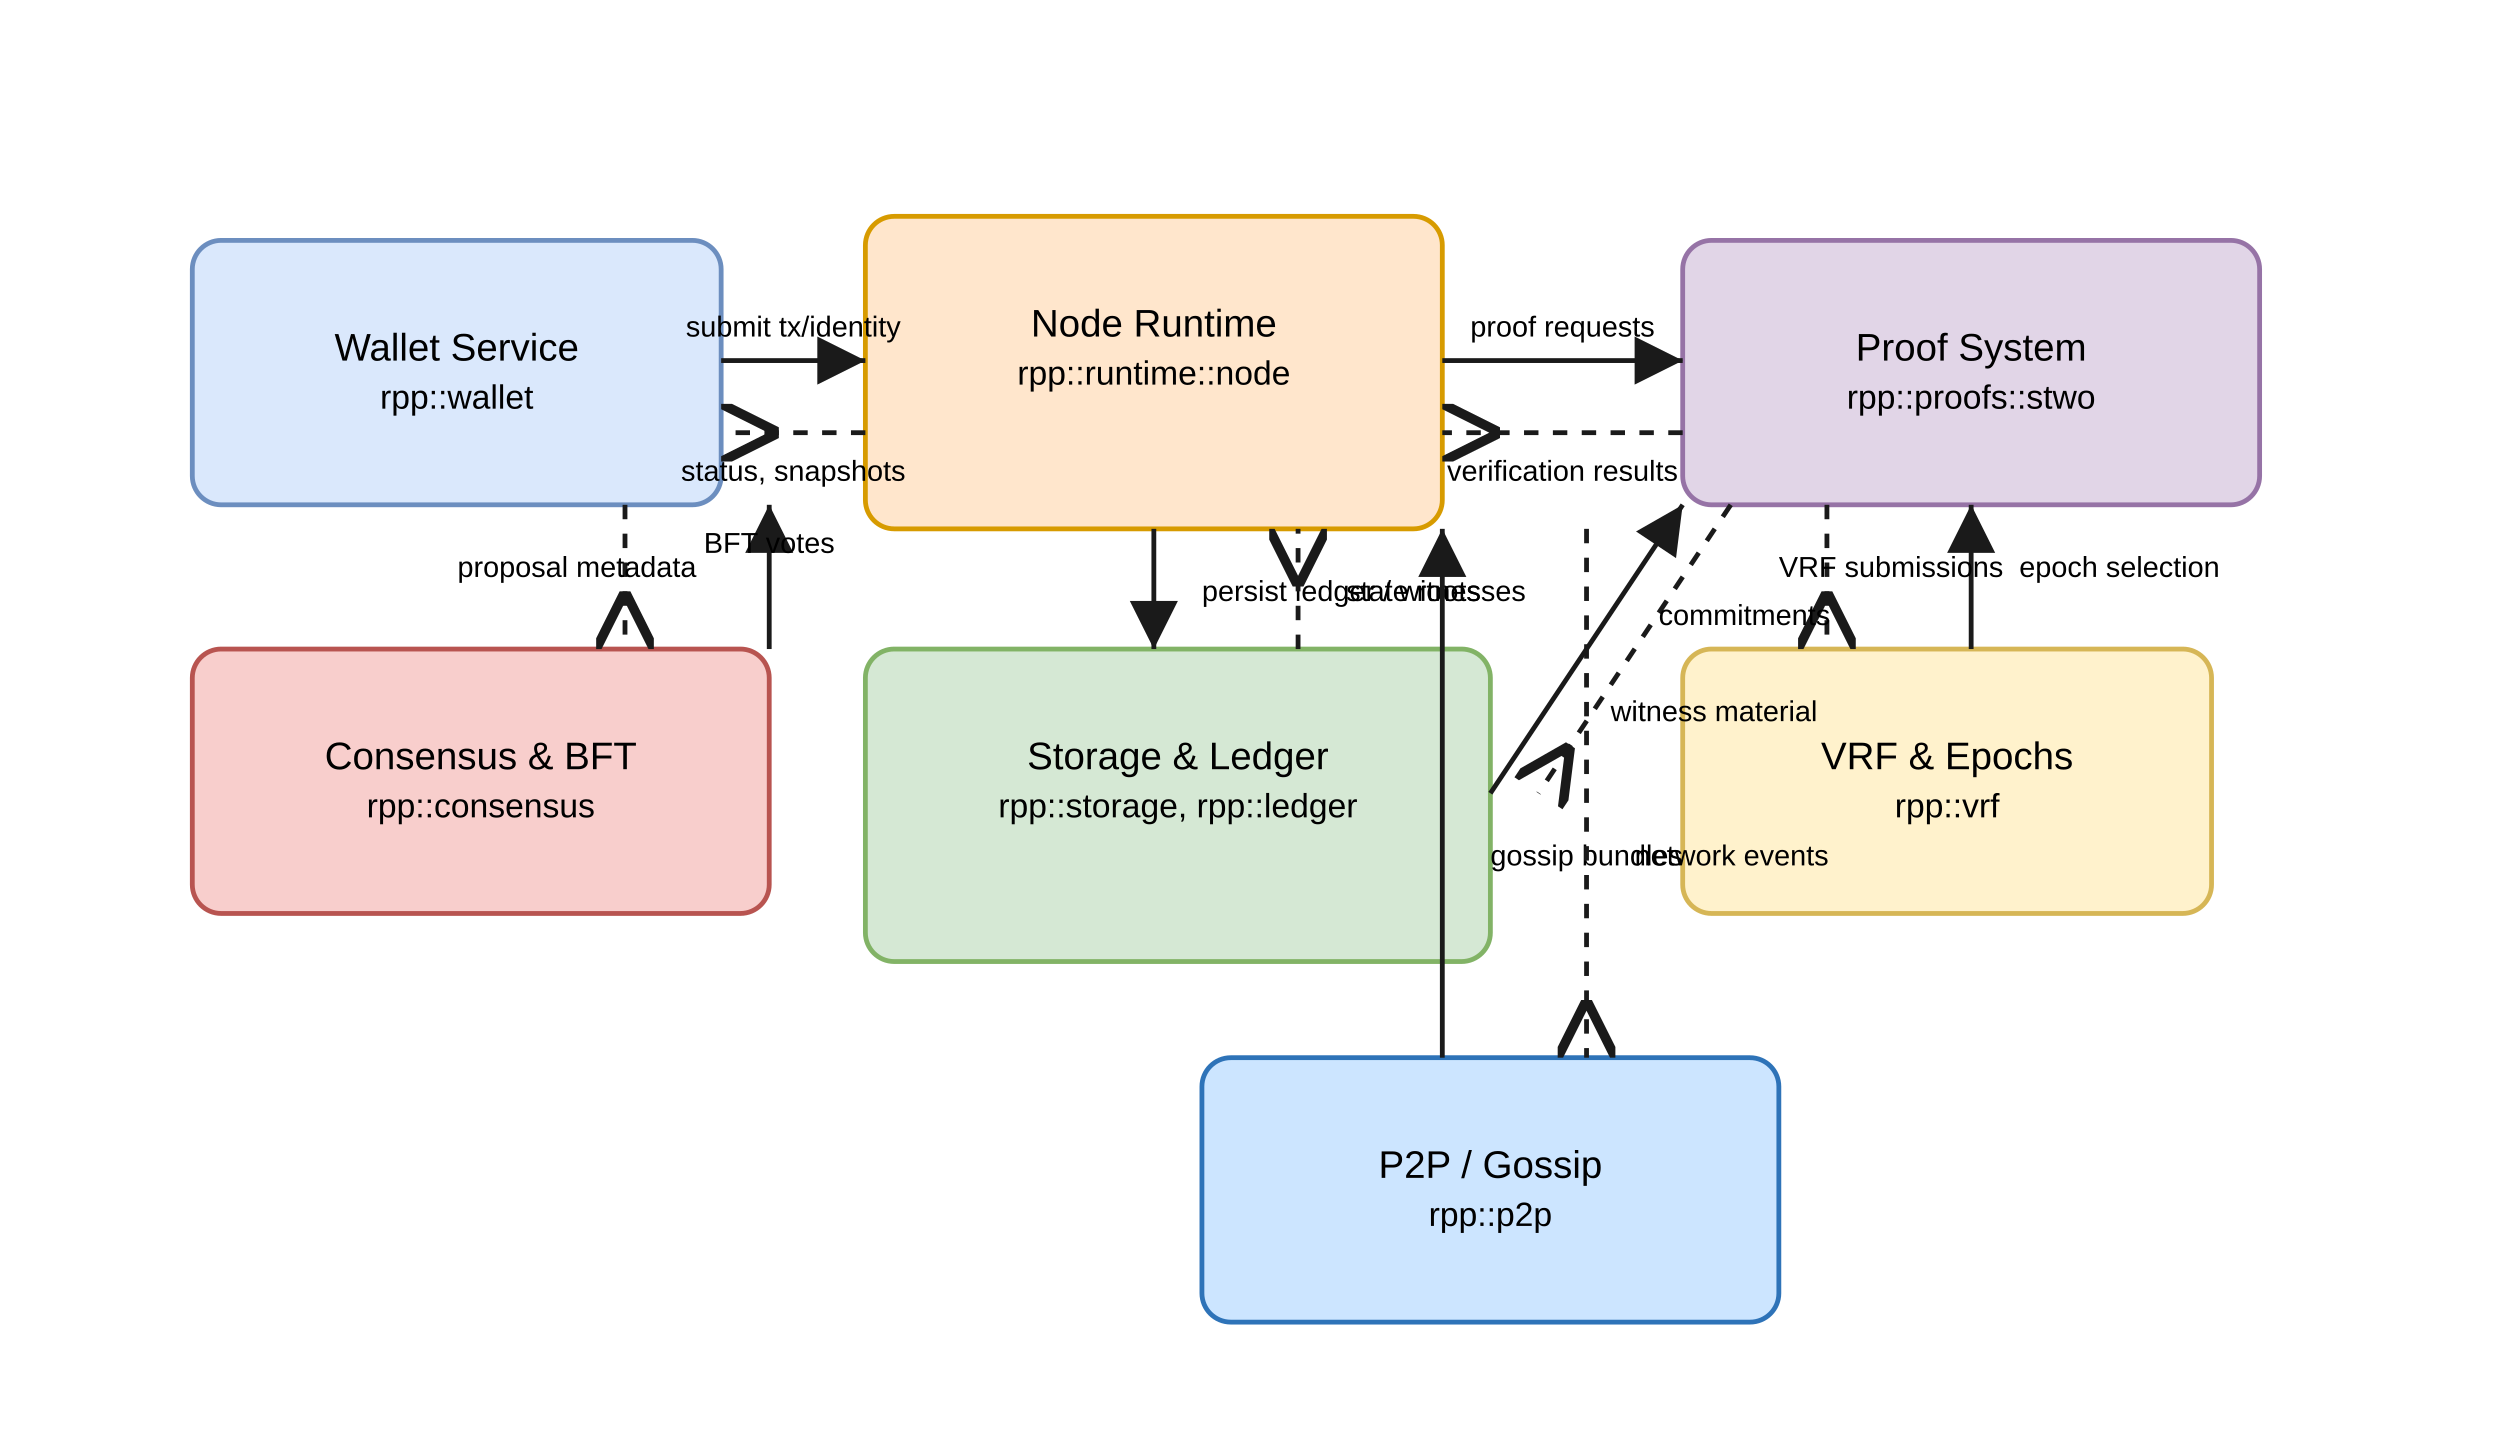
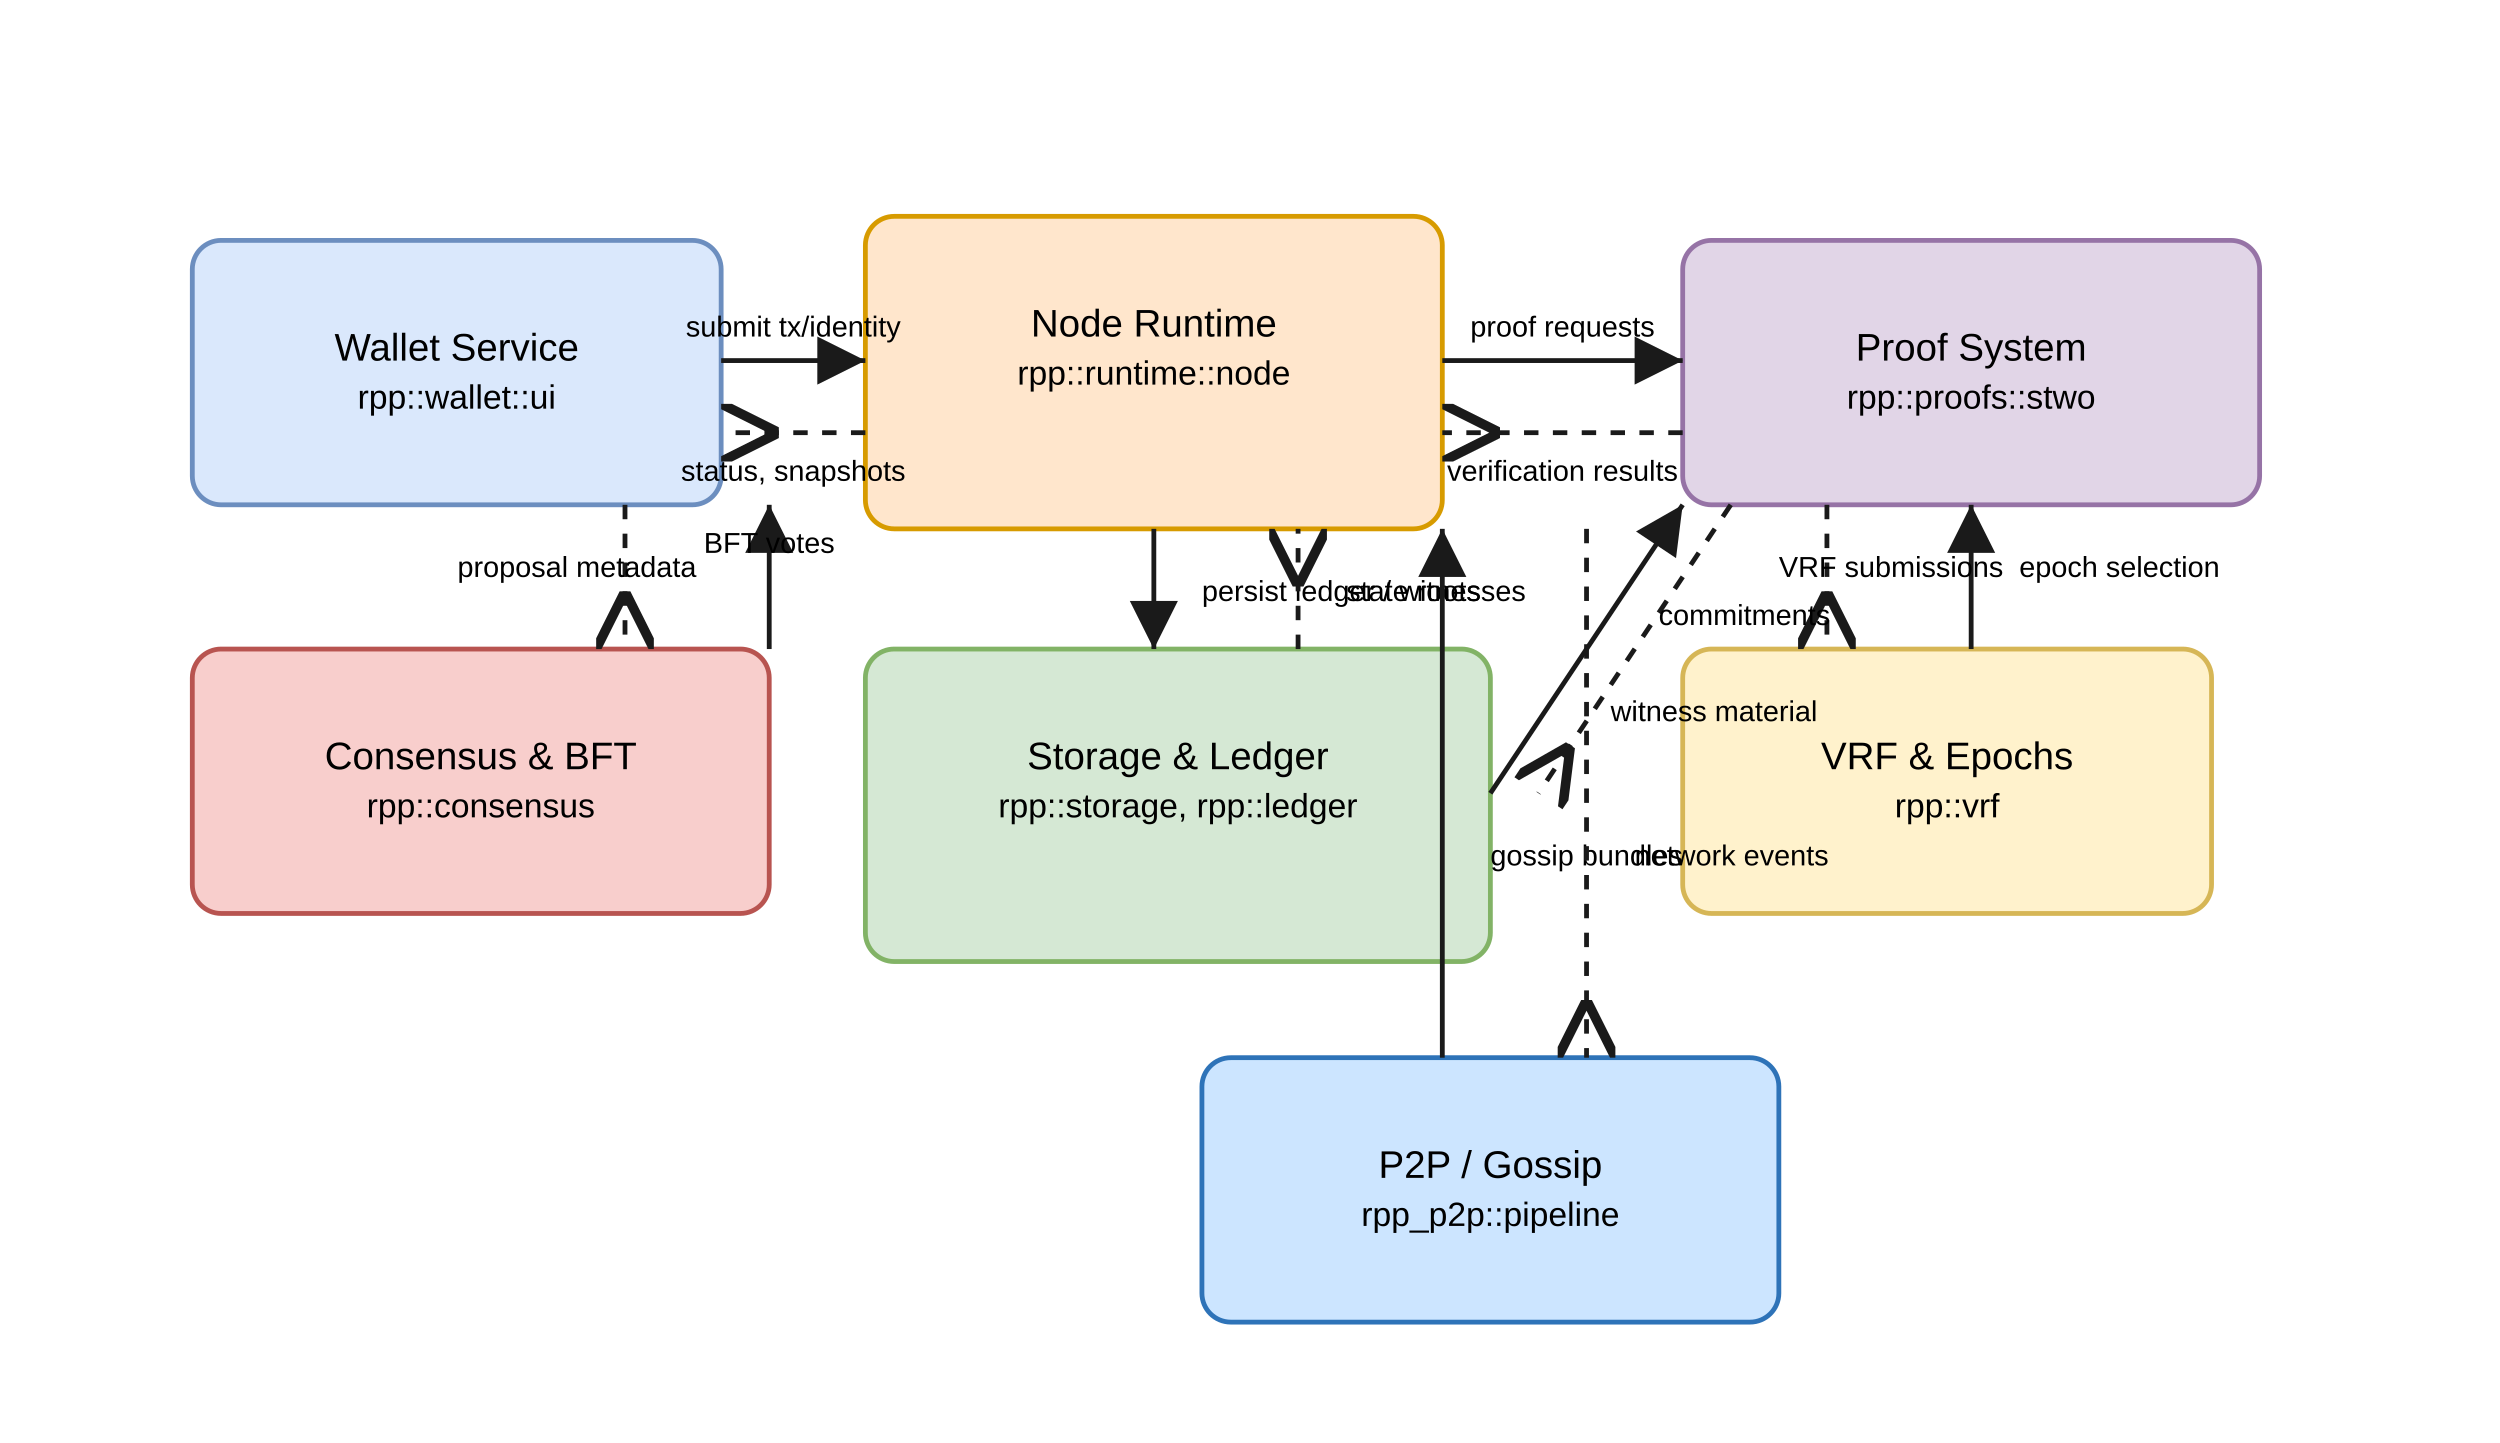
<svg xmlns="http://www.w3.org/2000/svg" width="1040" height="600" viewBox="0 0 1040 600" font-family="Arial,Helvetica,sans-serif">
  <defs>
    <marker id="arrow" markerWidth="10" markerHeight="10" refX="10" refY="5" orient="auto">
      <path d="M 0 0 L 10 5 L 0 10 z" fill="#1a1a1a" />
    </marker>
    <marker id="open" markerWidth="12" markerHeight="12" refX="12" refY="6" orient="auto">
      <path d="M 12 0 L 0 6 L 12 12" fill="none" stroke="#1a1a1a" stroke-width="2" />
    </marker>
  </defs>
  <rect x="80" y="100" width="220" height="110" rx="12" fill="#dae8fc" stroke="#6c8ebf" stroke-width="2" />
  <text x="190" y="150" text-anchor="middle" font-size="16">Wallet Service</text>
-   <text x="190" y="170" text-anchor="middle" font-size="14">rpp::wallet</text>
+   <text x="190" y="170" text-anchor="middle" font-size="14">rpp::wallet::ui</text>
  <rect x="360" y="90" width="240" height="130" rx="12" fill="#ffe6cc" stroke="#d79b00" stroke-width="2" />
  <text x="480" y="140" text-anchor="middle" font-size="16">Node Runtime</text>
  <text x="480" y="160" text-anchor="middle" font-size="14">rpp::runtime::node</text>
  <rect x="700" y="100" width="240" height="110" rx="12" fill="#e1d5e7" stroke="#9673a6" stroke-width="2" />
  <text x="820" y="150" text-anchor="middle" font-size="16">Proof System</text>
  <text x="820" y="170" text-anchor="middle" font-size="14">rpp::proofs::stwo</text>
  <rect x="360" y="270" width="260" height="130" rx="12" fill="#d5e8d4" stroke="#82b366" stroke-width="2" />
  <text x="490" y="320" text-anchor="middle" font-size="16">Storage &amp; Ledger</text>
  <text x="490" y="340" text-anchor="middle" font-size="14">rpp::storage, rpp::ledger</text>
  <rect x="80" y="270" width="240" height="110" rx="12" fill="#f8cecc" stroke="#b85450" stroke-width="2" />
  <text x="200" y="320" text-anchor="middle" font-size="16">Consensus &amp; BFT</text>
  <text x="200" y="340" text-anchor="middle" font-size="14">rpp::consensus</text>
  <rect x="700" y="270" width="220" height="110" rx="12" fill="#fff2cc" stroke="#d6b656" stroke-width="2" />
  <text x="810" y="320" text-anchor="middle" font-size="16">VRF &amp; Epochs</text>
  <text x="810" y="340" text-anchor="middle" font-size="14">rpp::vrf</text>
  <rect x="500" y="440" width="240" height="110" rx="12" fill="#cce5ff" stroke="#2e73b8" stroke-width="2" />
  <text x="620" y="490" text-anchor="middle" font-size="16">P2P / Gossip</text>
-   <text x="620" y="510" text-anchor="middle" font-size="14">rpp::p2p</text>
+   <text x="620" y="510" text-anchor="middle" font-size="14">rpp_p2p::pipeline</text>
  <line x1="300" y1="150" x2="360" y2="150" stroke="#1a1a1a" stroke-width="2" marker-end="url(#arrow)" />
  <text x="330" y="140" text-anchor="middle" font-size="12">submit tx/identity</text>
  <line x1="360" y1="180" x2="300" y2="180" stroke="#1a1a1a" stroke-width="2" stroke-dasharray="6 6" marker-end="url(#open)" />
  <text x="330" y="200" text-anchor="middle" font-size="12">status, snapshots</text>
  <line x1="600" y1="150" x2="700" y2="150" stroke="#1a1a1a" stroke-width="2" marker-end="url(#arrow)" />
  <text x="650" y="140" text-anchor="middle" font-size="12">proof requests</text>
  <line x1="700" y1="180" x2="600" y2="180" stroke="#1a1a1a" stroke-width="2" stroke-dasharray="6 6" marker-end="url(#open)" />
  <text x="650" y="200" text-anchor="middle" font-size="12">verification results</text>
  <line x1="480" y1="220" x2="480" y2="270" stroke="#1a1a1a" stroke-width="2" marker-end="url(#arrow)" />
  <text x="500" y="250" font-size="12">persist ledger / witnesses</text>
  <line x1="540" y1="270" x2="540" y2="220" stroke="#1a1a1a" stroke-width="2" stroke-dasharray="6 6" marker-end="url(#open)" />
  <text x="560" y="250" font-size="12">state roots</text>
  <line x1="320" y1="270" x2="320" y2="210" stroke="#1a1a1a" stroke-width="2" marker-end="url(#arrow)" />
  <text x="320" y="230" font-size="12" text-anchor="middle">BFT votes</text>
  <line x1="260" y1="210" x2="260" y2="270" stroke="#1a1a1a" stroke-width="2" stroke-dasharray="6 6" marker-end="url(#open)" />
  <text x="240" y="240" font-size="12" text-anchor="middle">proposal metadata</text>
  <line x1="820" y1="270" x2="820" y2="210" stroke="#1a1a1a" stroke-width="2" marker-end="url(#arrow)" />
  <text x="840" y="240" font-size="12">epoch selection</text>
  <line x1="760" y1="210" x2="760" y2="270" stroke="#1a1a1a" stroke-width="2" stroke-dasharray="6 6" marker-end="url(#open)" />
  <text x="740" y="240" font-size="12">VRF submissions</text>
  <line x1="600" y1="440" x2="600" y2="220" stroke="#1a1a1a" stroke-width="2" marker-end="url(#arrow)" />
  <text x="620" y="360" font-size="12">gossip bundles</text>
  <line x1="660" y1="220" x2="660" y2="440" stroke="#1a1a1a" stroke-width="2" stroke-dasharray="6 6" marker-end="url(#open)" />
  <text x="680" y="360" font-size="12">network events</text>
  <line x1="620" y1="330" x2="700" y2="210" stroke="#1a1a1a" stroke-width="2" marker-end="url(#arrow)" />
  <text x="670" y="300" font-size="12">witness material</text>
  <line x1="720" y1="210" x2="640" y2="330" stroke="#1a1a1a" stroke-width="2" stroke-dasharray="6 6" marker-end="url(#open)" />
  <text x="690" y="260" font-size="12">commitments</text>
</svg>
